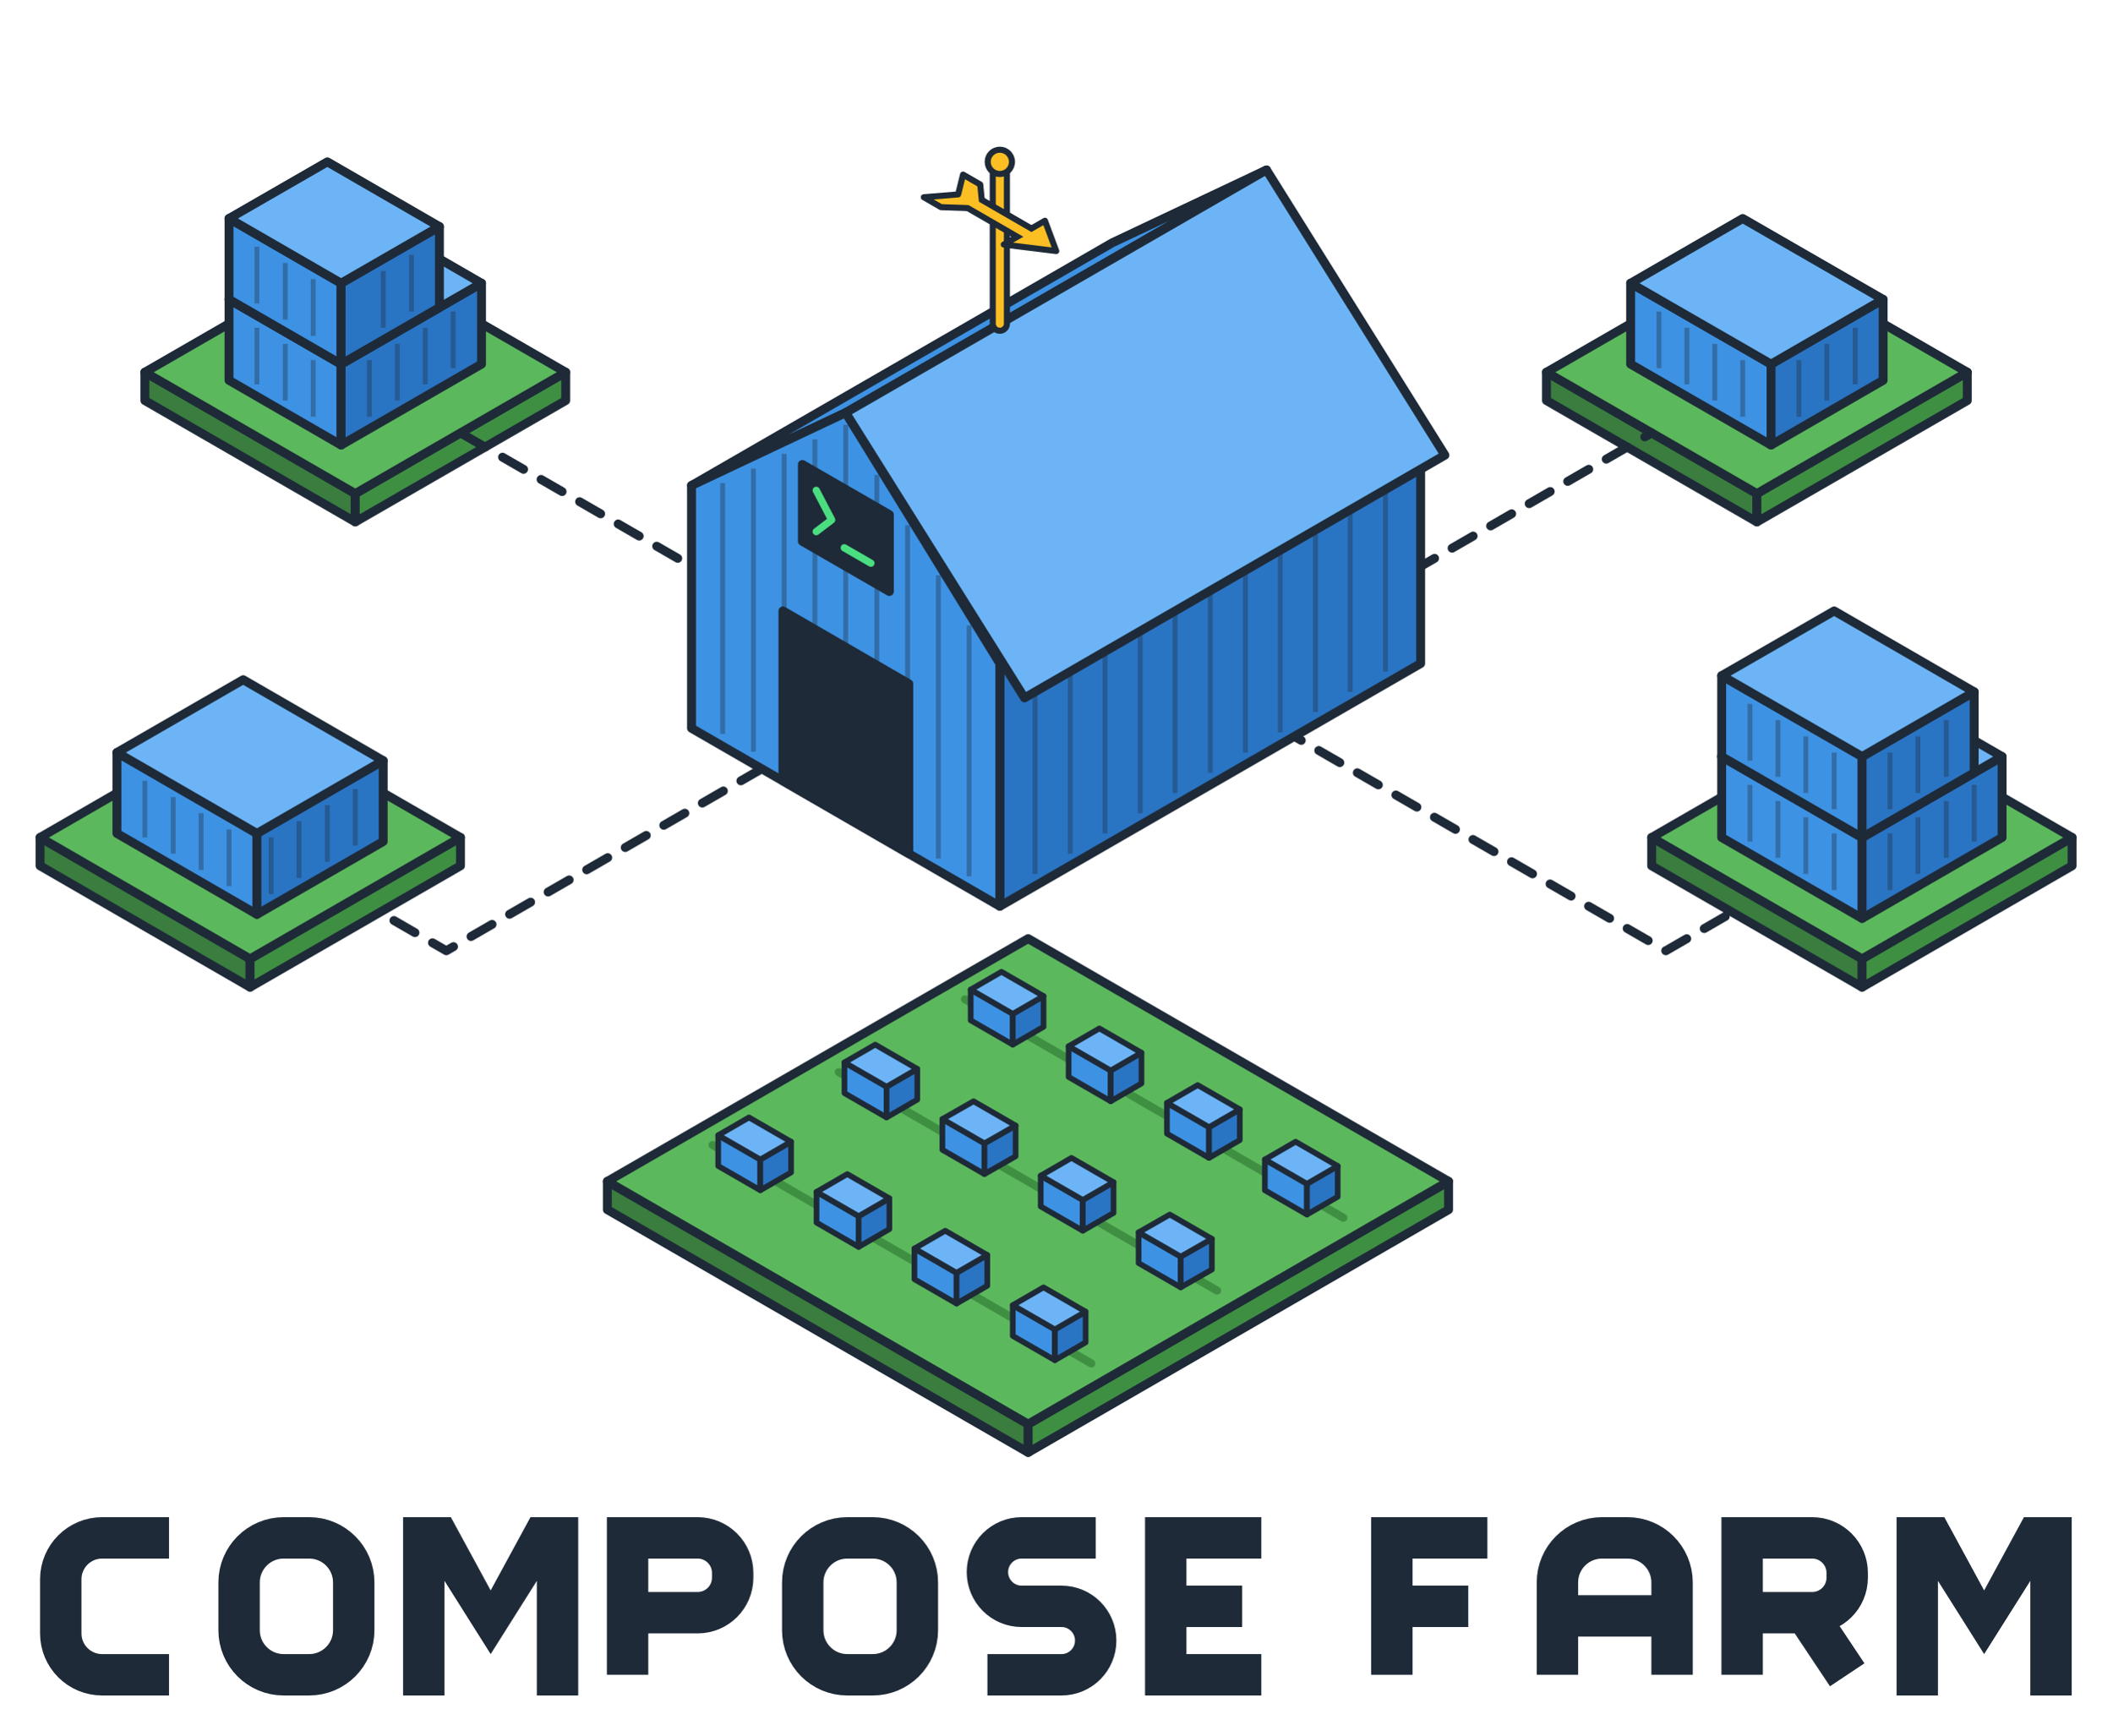
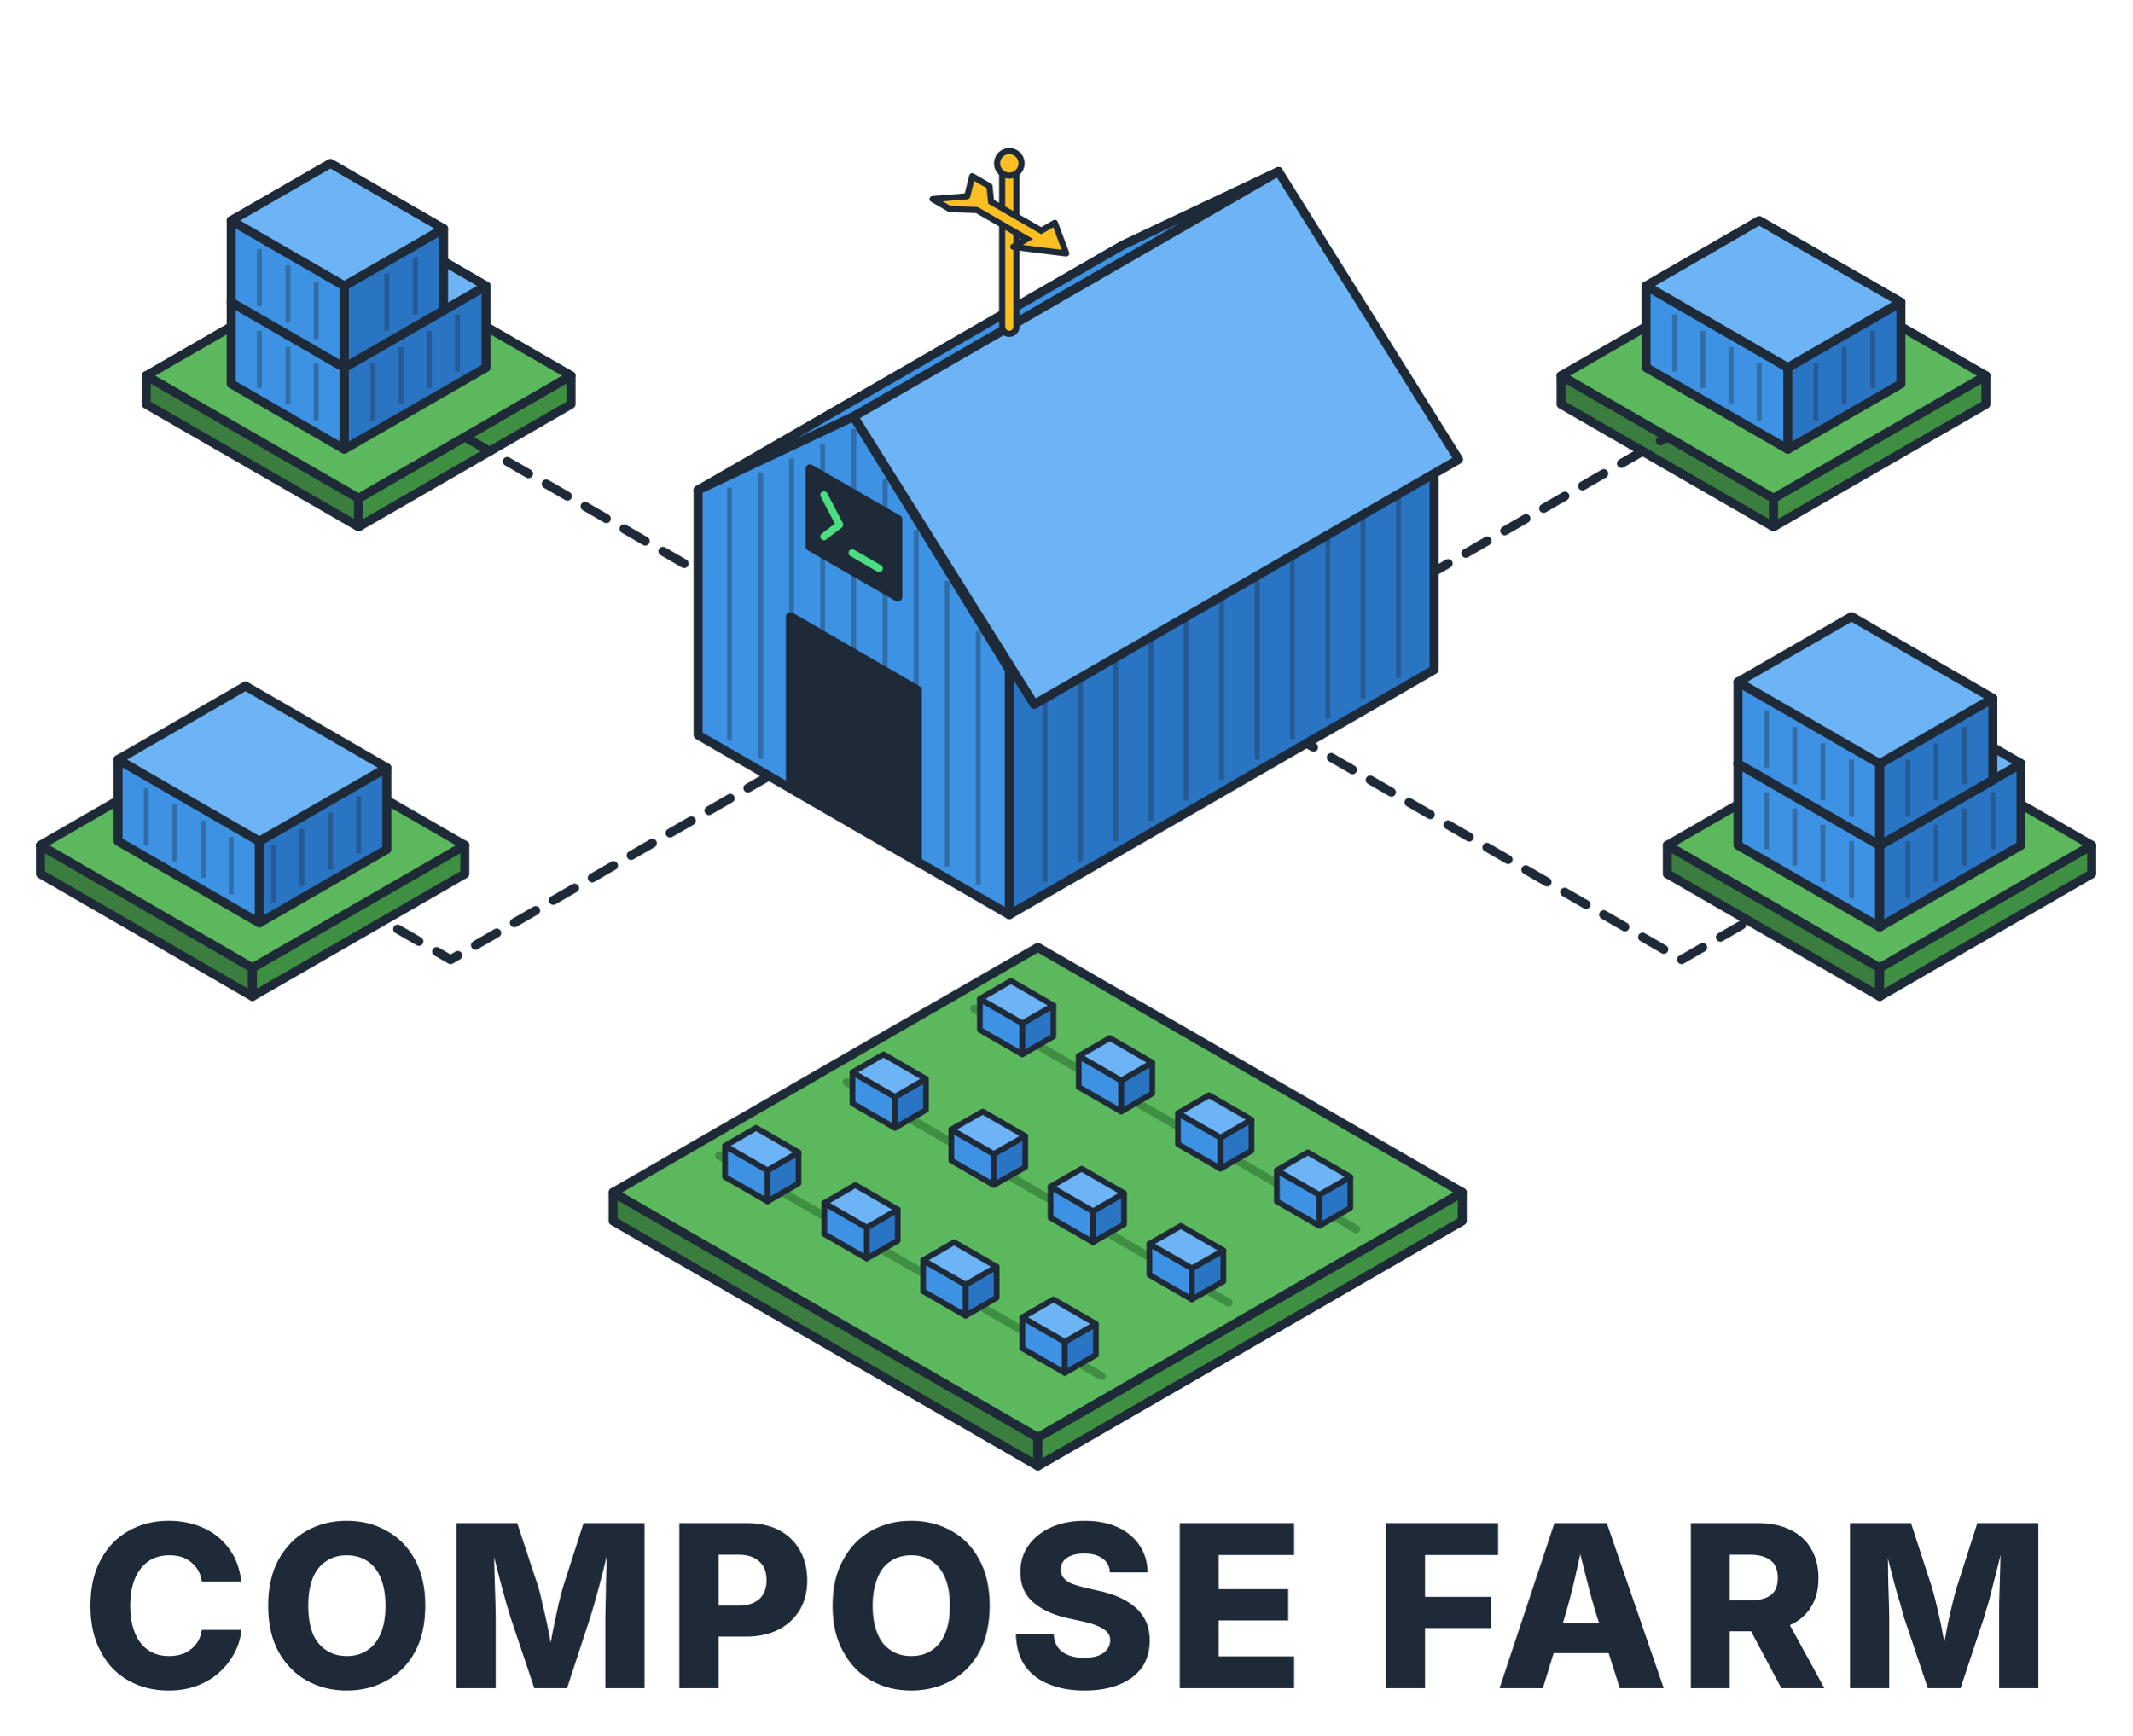
- <svg xmlns="http://www.w3.org/2000/svg" viewBox="139 28 522 429" width="522" height="429" role="img" aria-label="Compose Farm">
+ <svg xmlns="http://www.w3.org/2000/svg" viewBox="139 28 522 425" width="522" height="425" role="img" aria-label="Compose Farm">
  <style>
.o{stroke:#1e2a38;stroke-width:2.2;stroke-linejoin:round}
.o.thin{stroke-width:1.4}
.rib{stroke:#1e2a38;stroke-opacity:.35;stroke-width:1.2}
.furrow{stroke:#3f8f43;stroke-width:2;stroke-linecap:round}
.dash{fill:none;stroke:#1e2a38;stroke-width:2.2;stroke-dasharray:6 5;stroke-linecap:round;stroke-linejoin:round}
.term{fill:none;stroke:#4ade80;stroke-width:1.8;stroke-linecap:round;stroke-linejoin:round;vector-effect:non-scaling-stroke}
.vcase{fill:none;stroke:#1e2a38;stroke-width:5;stroke-linecap:round;stroke-linejoin:round;vector-effect:non-scaling-stroke}
.vcore{fill:none;stroke:#fbbf24;stroke-width:2;stroke-linecap:round;stroke-linejoin:round;vector-effect:non-scaling-stroke}
.vfill{fill:#fbbf24;stroke:#1e2a38;stroke-width:1.5;stroke-linejoin:round;vector-effect:non-scaling-stroke}
- .word{fill:none;stroke:#1e2a38;stroke-width:13;stroke-linejoin:miter}
.wfill{fill:#1e2a38;stroke:none}
.pulse{display:none}
.spin{transform-origin:0 0;animation:spin 10s linear infinite}
@keyframes spin{0%{transform:rotate(0.0deg)}5%{transform:rotate(35.6deg)}10%{transform:rotate(64.5deg)}15%{transform:rotate(82.5deg)}20%{transform:rotate(89.6deg)}25%{transform:rotate(90.0deg)}30%{transform:rotate(90.4deg)}35%{transform:rotate(97.5deg)}40%{transform:rotate(115.5deg)}45%{transform:rotate(144.4deg)}50%{transform:rotate(180.0deg)}55%{transform:rotate(215.6deg)}60%{transform:rotate(244.5deg)}65%{transform:rotate(262.5deg)}70%{transform:rotate(269.6deg)}75%{transform:rotate(270.0deg)}80%{transform:rotate(270.4deg)}85%{transform:rotate(277.5deg)}90%{transform:rotate(295.5deg)}95%{transform:rotate(324.4deg)}100%{transform:rotate(360.0deg)}}
.pulse{display:inline;fill:none;stroke-width:4.5;stroke-linecap:round;stroke-dasharray:12 200;stroke-dashoffset:12;animation:pulse 2.8s linear infinite}
.pulse.out{stroke:#facc15;filter:drop-shadow(0 0 3px #f59e0b)}
.pulse.back{stroke:#4ade80;filter:drop-shadow(0 0 3px #16a34a)}
@keyframes pulse{0%{stroke-dashoffset:12}65%,100%{stroke-dashoffset:-100}}
.crop{transform-box:fill-box;transform-origin:50% 100%;animation:grow 12s ease-out infinite both}
@keyframes grow{0%,78%{transform:scale(1)}84%,88%{transform:scale(0)}94%{transform:scale(1.15)}97%,100%{transform:scale(1)}}
.migrant{animation:migrate 12s ease-in-out infinite}
@keyframes migrate{0%,36%{transform:translate(0.0px,0.0px)}39%{transform:translate(0.0px,-14.0px)}44%{transform:translate(-12.1px,-30.0px)}51%{transform:translate(-24.2px,100.0px)}54%,86%{transform:translate(-24.2px,114.0px)}89%{transform:translate(-24.2px,100.0px)}94%{transform:translate(-12.1px,-30.0px)}98%{transform:translate(0.0px,-14.0px)}100%{transform:translate(0.0px,0.0px)}}
.cursor{animation:blink 1.2s steps(1) infinite}
@keyframes blink{50%{opacity:0}}
@media (prefers-reduced-motion:reduce){.spin,.crop,.migrant,.cursor{animation:none}.pulse{display:none}}
- @media (prefers-color-scheme:dark){.dash,.word{stroke:#e6edf3}.wfill{fill:#e6edf3}}
+ @media (prefers-color-scheme:dark){.dash{stroke:#e6edf3}.wfill{fill:#e6edf3}}
</style>
  <polygon class="o" points="174.8,120.0 226.8,150.0 226.8,157.0 174.8,127.0" fill="#3a7d3e" />
  <polygon class="o" points="278.8,120.0 226.8,150.0 226.8,157.0 278.8,127.0" fill="#3f8f43" />
  <polygon class="o" points="226.8,90.0 278.8,120.0 226.8,150.0 174.8,120.0" fill="#5cb85c" />
  <polygon class="o" points="521.2,120.0 573.2,150.0 573.2,157.0 521.2,127.0" fill="#3a7d3e" />
  <polygon class="o" points="625.2,120.0 573.2,150.0 573.2,157.0 625.2,127.0" fill="#3f8f43" />
  <polygon class="o" points="573.2,90.0 625.2,120.0 573.2,150.0 521.2,120.0" fill="#5cb85c" />
  <polygon class="o" points="195.6,122.0 223.3,138.0 223.3,118.0 195.6,102.0" fill="#3d92e3" />
  <polygon class="o" points="258.0,118.0 223.3,138.0 223.3,118.0 258.0,98.0" fill="#2a74c4" />
  <polygon class="o" points="230.3,82.0 258.0,98.0 223.3,118.0 195.6,102.0" fill="#6cb4f5" />
  <line class="rib" x1="202.5" y1="123.0" x2="202.5" y2="109.0" />
  <line class="rib" x1="209.5" y1="127.0" x2="209.5" y2="113.0" />
  <line class="rib" x1="216.4" y1="131.0" x2="216.4" y2="117.0" />
  <line class="rib" x1="251.0" y1="119.0" x2="251.0" y2="105.0" />
  <line class="rib" x1="244.1" y1="123.0" x2="244.1" y2="109.0" />
  <line class="rib" x1="237.2" y1="127.0" x2="237.2" y2="113.0" />
  <line class="rib" x1="230.3" y1="131.0" x2="230.3" y2="117.0" />
  <polygon class="o" points="542.0,118.0 576.7,138.0 576.7,118.0 542.0,98.0" fill="#3d92e3" />
  <polygon class="o" points="604.4,122.0 576.7,138.0 576.7,118.0 604.4,102.0" fill="#2a74c4" />
  <polygon class="o" points="569.7,82.0 604.4,102.0 576.7,118.0 542.0,98.0" fill="#6cb4f5" />
  <line class="rib" x1="549.0" y1="119.0" x2="549.0" y2="105.0" />
  <line class="rib" x1="555.9" y1="123.0" x2="555.9" y2="109.0" />
  <line class="rib" x1="562.8" y1="127.0" x2="562.8" y2="113.0" />
  <line class="rib" x1="569.7" y1="131.0" x2="569.7" y2="117.0" />
  <line class="rib" x1="597.5" y1="123.0" x2="597.5" y2="109.0" />
  <line class="rib" x1="590.5" y1="127.0" x2="590.5" y2="113.0" />
  <line class="rib" x1="583.6" y1="131.0" x2="583.6" y2="117.0" />
  <path class="dash" d="M344.6,188.0 L252.8,135.0" />
  <path class="pulse out" pathLength="100" style="animation-delay:-0.0s" d="M344.6,188.0 L252.8,135.0" />
  <path class="pulse back" pathLength="100" style="animation-delay:-1.4s" d="M252.8,135.0 L344.6,188.0" />
  <path class="dash" d="M469.3,180.0 L547.2,135.0" />
  <path class="pulse out" pathLength="100" style="animation-delay:-0.7s" d="M469.3,180.0 L547.2,135.0" />
  <path class="pulse back" pathLength="100" style="animation-delay:-2.1s" d="M547.2,135.0 L469.3,180.0" />
  <path class="dash" d="M327.3,218.0 L249.3,263.0 L209.5,240.0" />
  <path class="pulse out" pathLength="100" style="animation-delay:-1.4s" d="M327.3,218.0 L249.3,263.0 L209.5,240.0" />
  <path class="pulse back" pathLength="100" style="animation-delay:-2.8s" d="M209.5,240.0 L249.3,263.0 L327.3,218.0" />
  <path class="dash" d="M455.4,208.0 L550.7,263.0 L590.5,240.0" />
  <path class="pulse out" pathLength="100" style="animation-delay:-2.1s" d="M455.4,208.0 L550.7,263.0 L590.5,240.0" />
  <path class="pulse back" pathLength="100" style="animation-delay:-3.5s" d="M590.5,240.0 L550.7,263.0 L455.4,208.0" />
  <polygon class="o" points="413.9,88.0 452.0,70.0 348.0,130.0 309.9,148.0" fill="#3d92e3" />
  <polygon class="o" points="490.1,192.0 386.1,252.0 386.1,192.0 490.1,132.0" fill="#2a74c4" />
  <line class="rib" x1="481.4" y1="194.0" x2="481.4" y2="140.0" />
  <line class="rib" x1="472.7" y1="199.0" x2="472.7" y2="145.0" />
  <line class="rib" x1="464.1" y1="204.0" x2="464.1" y2="150.0" />
  <line class="rib" x1="455.4" y1="209.0" x2="455.4" y2="155.0" />
  <line class="rib" x1="446.8" y1="214.0" x2="446.8" y2="160.0" />
  <line class="rib" x1="438.1" y1="219.0" x2="438.1" y2="165.0" />
  <line class="rib" x1="429.4" y1="224.0" x2="429.4" y2="170.0" />
  <line class="rib" x1="420.8" y1="229.0" x2="420.8" y2="175.0" />
  <line class="rib" x1="412.1" y1="234.0" x2="412.1" y2="180.0" />
  <line class="rib" x1="403.5" y1="239.0" x2="403.5" y2="185.0" />
  <line class="rib" x1="394.8" y1="244.0" x2="394.8" y2="190.0" />
  <polygon class="o" points="309.9,208.0 386.1,252.0 386.1,192.0 348.0,130.0 309.9,148.0" fill="#3d92e3" />
  <line class="rib" x1="317.6" y1="209.4" x2="317.6" y2="147.4" />
  <line class="rib" x1="325.2" y1="213.8" x2="325.2" y2="143.8" />
  <line class="rib" x1="332.8" y1="218.2" x2="332.8" y2="140.2" />
  <line class="rib" x1="340.4" y1="222.6" x2="340.4" y2="136.6" />
  <line class="rib" x1="348.0" y1="227.0" x2="348.0" y2="133.0" />
  <line class="rib" x1="355.7" y1="231.4" x2="355.7" y2="145.4" />
  <line class="rib" x1="363.3" y1="235.8" x2="363.3" y2="157.8" />
  <line class="rib" x1="370.9" y1="240.2" x2="370.9" y2="170.2" />
  <line class="rib" x1="378.5" y1="244.6" x2="378.5" y2="182.6" />
  <polygon class="o" points="452.0,70.0 496.1,140.5 392.2,200.5 348.0,130.0" fill="#6cb4f5" />
  <polygon class="o" points="332.5,221.0 363.6,239.0 363.6,197.0 332.5,179.0" fill="#1e2a38" />
  <polygon class="o" points="337.3,161.8 358.8,174.2 358.8,155.2 337.3,142.8" fill="#1e2a38" />
  <g transform="matrix(17.32 10.00 0 -20.00 348.0 230.0)">
    <path class="term" d="M-0.42,3.83 L-0.2,3.575 L-0.42,3.32" />
    <path class="term cursor" d="M-0.02,3.32 H0.36" />
  </g>
  <polygon class="o" points="289.1,320.0 393.1,380.0 393.1,387.0 289.1,327.0" fill="#3a7d3e" />
  <polygon class="o" points="497.0,320.0 393.1,380.0 393.1,387.0 497.0,327.0" fill="#3f8f43" />
  <polygon class="o" points="393.1,260.0 497.0,320.0 393.1,380.0 289.1,320.0" fill="#5cb85c" />
  <line class="furrow" x1="377.5" y1="275.0" x2="471.0" y2="329.0" />
  <line class="furrow" x1="346.3" y1="293.0" x2="439.8" y2="347.0" />
  <line class="furrow" x1="315.1" y1="311.0" x2="408.7" y2="365.0" />
  <g class="crop" style="animation-delay:0.00s">
    <polygon class="o thin" points="378.9,280.2 389.3,286.2 389.3,278.6 378.9,272.6" fill="#3d92e3" />
    <polygon class="o thin" points="396.9,281.8 389.3,286.2 389.3,278.6 396.9,274.2" fill="#2a74c4" />
    <polygon class="o thin" points="386.5,268.2 396.9,274.2 389.3,278.6 378.9,272.6" fill="#6cb4f5" />
  </g>
  <g class="crop" style="animation-delay:0.12s">
    <polygon class="o thin" points="347.7,298.2 358.1,304.2 358.1,296.6 347.7,290.6" fill="#3d92e3" />
    <polygon class="o thin" points="365.7,299.8 358.1,304.2 358.1,296.6 365.7,292.2" fill="#2a74c4" />
    <polygon class="o thin" points="355.3,286.2 365.7,292.2 358.1,296.6 347.7,290.6" fill="#6cb4f5" />
  </g>
  <g class="crop" style="animation-delay:0.12s">
    <polygon class="o thin" points="403.1,294.2 413.5,300.2 413.5,292.6 403.1,286.6" fill="#3d92e3" />
    <polygon class="o thin" points="421.1,295.8 413.5,300.2 413.5,292.6 421.1,288.2" fill="#2a74c4" />
    <polygon class="o thin" points="410.7,282.2 421.1,288.2 413.5,292.6 403.1,286.6" fill="#6cb4f5" />
  </g>
  <g class="crop" style="animation-delay:0.24s">
    <polygon class="o thin" points="316.5,316.2 326.9,322.2 326.9,314.6 316.5,308.6" fill="#3d92e3" />
    <polygon class="o thin" points="334.5,317.8 326.9,322.2 326.9,314.6 334.5,310.2" fill="#2a74c4" />
    <polygon class="o thin" points="324.1,304.2 334.5,310.2 326.9,314.6 316.5,308.6" fill="#6cb4f5" />
  </g>
  <g class="crop" style="animation-delay:0.24s">
    <polygon class="o thin" points="371.9,312.2 382.3,318.2 382.3,310.6 371.9,304.6" fill="#3d92e3" />
    <polygon class="o thin" points="390.0,313.8 382.3,318.2 382.3,310.6 390.0,306.2" fill="#2a74c4" />
    <polygon class="o thin" points="379.6,300.2 390.0,306.2 382.3,310.6 371.9,304.6" fill="#6cb4f5" />
  </g>
  <g class="crop" style="animation-delay:0.24s">
    <polygon class="o thin" points="427.4,308.2 437.8,314.2 437.8,306.6 427.4,300.6" fill="#3d92e3" />
    <polygon class="o thin" points="445.4,309.8 437.8,314.2 437.8,306.6 445.4,302.2" fill="#2a74c4" />
    <polygon class="o thin" points="435.0,296.2 445.4,302.2 437.8,306.6 427.4,300.6" fill="#6cb4f5" />
  </g>
  <g class="crop" style="animation-delay:0.36s">
    <polygon class="o thin" points="340.8,330.2 351.2,336.2 351.2,328.6 340.8,322.6" fill="#3d92e3" />
    <polygon class="o thin" points="358.8,331.8 351.2,336.2 351.2,328.6 358.8,324.2" fill="#2a74c4" />
    <polygon class="o thin" points="348.4,318.2 358.8,324.2 351.2,328.6 340.8,322.6" fill="#6cb4f5" />
  </g>
  <g class="crop" style="animation-delay:0.36s">
    <polygon class="o thin" points="396.2,326.2 406.6,332.2 406.6,324.6 396.2,318.6" fill="#3d92e3" />
    <polygon class="o thin" points="414.2,327.8 406.6,332.2 406.6,324.6 414.2,320.2" fill="#2a74c4" />
    <polygon class="o thin" points="403.8,314.2 414.2,320.2 406.6,324.6 396.2,318.6" fill="#6cb4f5" />
  </g>
  <g class="crop" style="animation-delay:0.36s">
    <polygon class="o thin" points="451.6,322.2 462.0,328.2 462.0,320.6 451.6,314.6" fill="#3d92e3" />
    <polygon class="o thin" points="469.6,323.8 462.0,328.2 462.0,320.6 469.6,316.2" fill="#2a74c4" />
    <polygon class="o thin" points="459.2,310.2 469.6,316.2 462.0,320.6 451.6,314.6" fill="#6cb4f5" />
  </g>
  <g class="crop" style="animation-delay:0.48s">
    <polygon class="o thin" points="365.0,344.2 375.4,350.2 375.4,342.6 365.0,336.6" fill="#3d92e3" />
    <polygon class="o thin" points="383.0,345.8 375.4,350.2 375.4,342.6 383.0,338.2" fill="#2a74c4" />
    <polygon class="o thin" points="372.6,332.2 383.0,338.2 375.4,342.6 365.0,336.6" fill="#6cb4f5" />
  </g>
  <g class="crop" style="animation-delay:0.48s">
    <polygon class="o thin" points="420.4,340.2 430.8,346.2 430.8,338.6 420.4,332.6" fill="#3d92e3" />
    <polygon class="o thin" points="438.5,341.8 430.8,346.2 430.8,338.6 438.5,334.2" fill="#2a74c4" />
    <polygon class="o thin" points="428.1,328.2 438.5,334.2 430.8,338.6 420.4,332.6" fill="#6cb4f5" />
  </g>
  <g class="crop" style="animation-delay:0.60s">
    <polygon class="o thin" points="389.3,358.2 399.7,364.2 399.7,356.6 389.3,350.6" fill="#3d92e3" />
    <polygon class="o thin" points="407.3,359.8 399.7,364.2 399.7,356.6 407.3,352.2" fill="#2a74c4" />
    <polygon class="o thin" points="396.9,346.2 407.3,352.2 399.7,356.6 389.3,350.6" fill="#6cb4f5" />
  </g>
  <polygon class="o" points="148.9,235.0 200.8,265.0 200.8,272.0 148.9,242.0" fill="#3a7d3e" />
  <polygon class="o" points="252.8,235.0 200.8,265.0 200.8,272.0 252.8,242.0" fill="#3f8f43" />
  <polygon class="o" points="200.8,205.0 252.8,235.0 200.8,265.0 148.9,235.0" fill="#5cb85c" />
  <polygon class="o" points="547.2,235.0 599.2,265.0 599.2,272.0 547.2,242.0" fill="#3a7d3e" />
  <polygon class="o" points="651.1,235.0 599.2,265.0 599.2,272.0 651.1,242.0" fill="#3f8f43" />
  <polygon class="o" points="599.2,205.0 651.1,235.0 599.2,265.0 547.2,235.0" fill="#5cb85c" />
  <polygon class="o" points="167.9,234.0 202.5,254.0 202.5,234.0 167.9,214.0" fill="#3d92e3" />
  <polygon class="o" points="233.7,236.0 202.5,254.0 202.5,234.0 233.7,216.0" fill="#2a74c4" />
  <polygon class="o" points="199.1,196.0 233.7,216.0 202.5,234.0 167.9,214.0" fill="#6cb4f5" />
  <line class="rib" x1="174.8" y1="235.0" x2="174.8" y2="221.0" />
  <line class="rib" x1="181.8" y1="239.0" x2="181.8" y2="225.0" />
  <line class="rib" x1="188.7" y1="243.0" x2="188.7" y2="229.0" />
  <line class="rib" x1="195.6" y1="247.0" x2="195.6" y2="233.0" />
  <line class="rib" x1="226.8" y1="237.0" x2="226.8" y2="223.0" />
  <line class="rib" x1="219.9" y1="241.0" x2="219.9" y2="227.0" />
  <line class="rib" x1="212.9" y1="245.0" x2="212.9" y2="231.0" />
  <line class="rib" x1="206.0" y1="249.0" x2="206.0" y2="235.0" />
  <polygon class="o" points="564.5,235.0 599.2,255.0 599.2,235.0 564.5,215.0" fill="#3d92e3" />
  <polygon class="o" points="633.8,235.0 599.2,255.0 599.2,235.0 633.8,215.0" fill="#2a74c4" />
  <polygon class="o" points="599.2,195.0 633.8,215.0 599.2,235.0 564.5,215.0" fill="#6cb4f5" />
  <line class="rib" x1="571.5" y1="236.0" x2="571.5" y2="222.0" />
  <line class="rib" x1="578.4" y1="240.0" x2="578.4" y2="226.0" />
  <line class="rib" x1="585.3" y1="244.0" x2="585.3" y2="230.0" />
  <line class="rib" x1="592.3" y1="248.0" x2="592.3" y2="234.0" />
  <line class="rib" x1="626.9" y1="236.0" x2="626.9" y2="222.0" />
  <line class="rib" x1="620.0" y1="240.0" x2="620.0" y2="226.0" />
  <line class="rib" x1="613.0" y1="244.0" x2="613.0" y2="230.0" />
  <line class="rib" x1="606.1" y1="248.0" x2="606.1" y2="234.0" />
  <polygon class="o" points="564.5,215.0 599.2,235.0 599.2,215.0 564.5,195.0" fill="#3d92e3" />
  <polygon class="o" points="626.9,219.0 599.2,235.0 599.2,215.0 626.9,199.0" fill="#2a74c4" />
  <polygon class="o" points="592.3,179.0 626.9,199.0 599.2,215.0 564.5,195.0" fill="#6cb4f5" />
  <line class="rib" x1="571.5" y1="216.0" x2="571.5" y2="202.0" />
  <line class="rib" x1="578.4" y1="220.0" x2="578.4" y2="206.0" />
  <line class="rib" x1="585.3" y1="224.0" x2="585.3" y2="210.0" />
  <line class="rib" x1="592.3" y1="228.0" x2="592.3" y2="214.0" />
  <line class="rib" x1="620.0" y1="220.0" x2="620.0" y2="206.0" />
  <line class="rib" x1="613.0" y1="224.0" x2="613.0" y2="210.0" />
  <line class="rib" x1="606.1" y1="228.0" x2="606.1" y2="214.0" />
  <g class="migrant">
    <polygon class="o" points="195.6,102.0 223.3,118.0 223.3,98.0 195.6,82.0" fill="#3d92e3" />
    <polygon class="o" points="247.6,104.0 223.3,118.0 223.3,98.0 247.6,84.0" fill="#2a74c4" />
    <polygon class="o" points="219.9,68.0 247.6,84.0 223.3,98.0 195.6,82.0" fill="#6cb4f5" />
    <line class="rib" x1="202.5" y1="103.0" x2="202.5" y2="89.0" />
    <line class="rib" x1="209.5" y1="107.0" x2="209.5" y2="93.0" />
    <line class="rib" x1="216.4" y1="111.0" x2="216.4" y2="97.0" />
    <line class="rib" x1="240.7" y1="105.0" x2="240.7" y2="91.0" />
    <line class="rib" x1="233.7" y1="109.0" x2="233.7" y2="95.0" />
  </g>
  <path class="vcase" d="M386.1,108.0 V69.0" />
  <path class="vcore" d="M386.1,108.0 V69.0" />
  <g transform="translate(386.1 82.0) matrix(12.12 7.00 -12.12 7.00 0 0)">
    <g class="spin">
      <path class="vcase" d="M-0.7,0 H0.6" />
      <polygon class="vfill" points="1.15,0 0.5,0.42 0.5,-0.42" />
      <polygon class="vfill" points="-0.35,0 -0.8,0.4 -1.15,0.4 -0.85,0 -1.15,-0.4 -0.8,-0.4" />
      <path class="vcore" d="M-0.7,0 H0.6" />
    </g>
  </g>
  <circle class="vfill" cx="386.1" cy="68.0" r="3" />
-   <g class="word" transform="translate(148.9 403.0) scale(0.787)">
-     <path d="M40.5,6.5 H19.5 A13,13 0 0 0 6.5,19.5 V36.5 A13,13 0 0 0 19.5,49.5 H40.5" />
-     <path d="M76.5,6.5 H84.5 A14,14 0 0 1 98.5,20.5 V35.5 A14,14 0 0 1 84.5,49.5 H76.5 A14,14 0 0 1 62.5,35.5 V20.5 A14,14 0 0 1 76.5,6.5 Z" />
-     <polygon class="wfill" points="114,56 114,0 129,0 141.5,23 154,0 169,0 169,56 156,56 156,20 141.5,43 127,20 127,56" />
-     <path d="M184.5,49.5 V6.5 H206.5 A11,11 0 0 1 217.5,17.5 V19 A11,11 0 0 1 206.5,30 H184.5" />
-     <path d="M253.5,6.5 H261.5 A14,14 0 0 1 275.5,20.5 V35.5 A14,14 0 0 1 261.5,49.5 H253.5 A14,14 0 0 1 239.5,35.5 V20.5 A14,14 0 0 1 253.5,6.5 Z" />
-     <path d="M331.5,6.5 H308.25 A10.75,10.75 0 0 0 308.25,28.0 H320.75 A10.75,10.75 0 0 1 320.75,49.5 H297.5" />
-     <path d="M383.5,6.5 H353.5 V49.5 H383.5 M353.5,28.0 H377.5" />
-     <path d="M454.5,6.5 H424.5 V49.5 M424.5,28.0 H448.5" />
-     <path d="M476.5,49.5 V20.5 A14,14 0 0 1 490.5,6.5 H498.5 A14,14 0 0 1 512.5,20.5 V49.5 M476.5,31.0 H512.5" />
-     <path d="M534.5,49.5 V6.5 H556.5 A11,11 0 0 1 567.5,17.5 V19 A11,11 0 0 1 556.5,30 H534.5 M554.5,30 L567.5,49.5" />
-     <polygon class="wfill" points="583,56 583,0 598,0 610.5,23 623,0 638,0 638,56 625,56 625,20 610.5,43 596,20 596,56" />
-   </g>
+   <path class="wfill" transform="translate(158.9 401.0) scale(0.7216)" d="M29.6 56.8Q22 56.8 16 53.4Q10 50.1 6.6 43.6Q3.1 37.2 3.1 28Q3.1 18.8 6.6 12.4Q10.1 5.9 16.1 2.6Q22.1 -0.8 29.6 -0.8Q34.6 -0.8 38.8 0.6Q43.1 2 46.3 4.6Q49.6 7.3 51.7 11.1Q53.7 14.9 54.3 19.8H40.9Q40.6 17.7 39.7 16.1Q38.7 14.4 37.3 13.3Q35.9 12.1 34.1 11.5Q32.2 10.9 29.9 10.9Q25.8 10.9 22.8 12.9Q19.8 15 18.2 18.8Q16.6 22.6 16.6 28Q16.6 33.6 18.3 37.5Q19.9 41.3 22.9 43.2Q25.8 45.1 29.8 45.1Q32.1 45.1 34 44.5Q35.9 43.9 37.3 42.7Q38.7 41.6 39.7 39.9Q40.6 38.3 40.9 36.2H54.3Q54 40 52.2 43.6Q50.4 47.2 47.3 50.2Q44.2 53.2 39.7 55Q35.3 56.8 29.6 56.8Z M90.1 56.8Q82.5 56.8 76.5 53.4Q70.5 50.1 66.9 43.6Q63.4 37.2 63.4 28Q63.4 18.8 66.9 12.4Q70.5 5.9 76.5 2.6Q82.5 -0.8 90.1 -0.8Q97.6 -0.8 103.6 2.6Q109.7 5.9 113.2 12.4Q116.7 18.8 116.7 28Q116.7 37.2 113.2 43.7Q109.7 50.1 103.6 53.4Q97.6 56.8 90.1 56.8ZM90.1 45.1Q94.1 45.1 97.1 43.1Q100 41.2 101.6 37.4Q103.2 33.6 103.2 28Q103.2 22.5 101.6 18.6Q100 14.8 97.1 12.9Q94.1 10.9 90.1 10.9Q86 10.9 83.1 12.9Q80.1 14.8 78.5 18.7Q77 22.5 77 28Q77 33.6 78.5 37.4Q80.1 41.2 83.1 43.1Q86 45.1 90.1 45.1Z M127.3 56V0H147.9L155.1 21.8Q155.7 23.8 156.4 27.1Q157.2 30.4 158 34.1Q158.8 37.9 159.4 41.4Q160.1 44.9 160.5 47.4H158Q158.4 44.9 159.1 41.4Q159.7 37.9 160.5 34.1Q161.3 30.4 162 27.1Q162.8 23.8 163.4 21.8L170.4 0H191.1V56H177.8V31.9Q177.8 30 177.9 27Q178 24.1 178 20.6Q178.1 17.2 178.2 13.7Q178.3 10.1 178.3 7.1H179.1Q178.4 10.4 177.6 14Q176.7 17.6 175.8 21Q174.9 24.4 174.1 27.2Q173.3 30 172.7 31.9L164.8 56H153.7L145.6 31.9Q145 30 144.2 27.2Q143.4 24.4 142.5 21Q141.6 17.6 140.7 14.1Q139.8 10.5 139 7.1H140Q140 10.1 140.1 13.6Q140.2 17.1 140.3 20.6Q140.4 24.1 140.5 27Q140.6 30 140.6 31.9V56Z M202.9 56V0H225.9Q232.2 0 236.8 2.4Q241.4 4.9 243.8 9.2Q246.3 13.6 246.3 19.4Q246.3 25.1 243.8 29.4Q241.2 33.7 236.6 36.1Q231.9 38.5 225.5 38.5H211.3V28H223.1Q226.2 28 228.3 26.9Q230.4 25.9 231.5 23.9Q232.5 21.9 232.5 19.4Q232.5 16.7 231.5 14.8Q230.4 12.9 228.3 11.8Q226.2 10.7 223.1 10.7H216.2V56Z M281.6 56.8Q274 56.8 268 53.4Q262 50.1 258.5 43.6Q254.9 37.2 254.9 28Q254.9 18.8 258.5 12.4Q262 5.9 268 2.6Q274 -0.8 281.6 -0.8Q289.1 -0.8 295.2 2.6Q301.2 5.9 304.7 12.4Q308.2 18.8 308.2 28Q308.2 37.2 304.7 43.7Q301.2 50.1 295.2 53.4Q289.1 56.8 281.6 56.8ZM281.6 45.1Q285.7 45.1 288.6 43.1Q291.5 41.2 293.1 37.4Q294.7 33.6 294.7 28Q294.7 22.5 293.1 18.6Q291.5 14.8 288.6 12.9Q285.7 10.9 281.6 10.9Q277.5 10.9 274.6 12.9Q271.6 14.8 270.1 18.7Q268.5 22.5 268.5 28Q268.5 33.6 270.1 37.4Q271.6 41.2 274.6 43.1Q277.5 45.1 281.6 45.1Z M340.4 56.8Q333.4 56.8 328.2 54.6Q323 52.5 320.1 48.3Q317.2 44 317.1 37.5H329.9Q330 40.2 331.3 42.1Q332.6 43.9 334.9 44.8Q337.2 45.7 340.2 45.7Q343 45.7 345 45Q347 44.2 348 42.9Q349.1 41.5 349.1 39.7Q349.1 38.1 348.1 37Q347.1 35.9 345.1 35Q343.1 34.1 340 33.4L334.1 32.1Q326.9 30.4 322.7 26.6Q318.6 22.9 318.6 16.6Q318.6 11.4 321.4 7.5Q324.2 3.6 329.1 1.4Q334 -0.8 340.4 -0.8Q346.9 -0.8 351.7 1.4Q356.4 3.6 359.1 7.6Q361.7 11.5 361.8 16.7H349Q348.8 13.6 346.5 12Q344.3 10.3 340.3 10.3Q337.7 10.3 335.9 11Q334.1 11.7 333.2 12.9Q332.3 14.1 332.3 15.7Q332.3 17.4 333.3 18.6Q334.3 19.8 336.2 20.6Q338.1 21.3 340.6 21.9L345.4 23Q349.5 23.9 352.7 25.4Q355.8 26.9 358 28.9Q360.2 31 361.4 33.7Q362.5 36.4 362.5 39.8Q362.5 45.1 359.9 48.9Q357.2 52.7 352.3 54.7Q347.3 56.8 340.4 56.8Z M372.7 56V0H411.5V10.8H385.9V22.4H409.5V33H385.9V45.2H411.5V56Z M442.6 56V0H480.7V10.8H455.9V25H478.2V35.6H455.9V56Z M481.2 56 499.8 0H517.6L536.9 56H522L514.2 31.5Q512.3 25.4 510.6 18.5Q508.8 11.6 507.1 4.2H510Q508.3 11.7 506.8 18.5Q505.2 25.4 503.4 31.5L495.9 56ZM493.9 44.1V33.9H524.2V44.1Z M546.1 56V0H569Q575.3 0 579.9 2.3Q584.5 4.5 586.9 8.7Q589.4 12.9 589.4 18.6Q589.4 24.4 586.9 28.4Q584.4 32.5 579.7 34.6Q575 36.7 568.6 36.7H554V26.2H566.2Q569.3 26.2 571.4 25.4Q573.5 24.6 574.6 22.9Q575.6 21.2 575.6 18.6Q575.6 16 574.6 14.2Q573.5 12.5 571.4 11.6Q569.3 10.7 566.2 10.7H559.3V56ZM576.8 56 563.2 30.4H577.4L591.4 56Z M600.1 56V0H620.8L627.9 21.8Q628.5 23.8 629.3 27.1Q630.1 30.4 630.9 34.1Q631.6 37.9 632.3 41.4Q633 44.9 633.4 47.4H630.9Q631.3 44.9 631.9 41.4Q632.6 37.9 633.3 34.1Q634.1 30.4 634.9 27.1Q635.7 23.8 636.3 21.8L643.3 0H664V56H650.7V31.9Q650.7 30 650.7 27Q650.8 24.1 650.9 20.6Q651 17.2 651.1 13.7Q651.2 10.1 651.2 7.1H652Q651.3 10.4 650.4 14Q649.5 17.6 648.6 21Q647.8 24.4 647 27.2Q646.1 30 645.6 31.9L637.6 56H626.5L618.4 31.9Q617.9 30 617.1 27.2Q616.2 24.4 615.3 21Q614.4 17.6 613.5 14.1Q612.6 10.5 611.9 7.1H612.8Q612.9 10.1 613 13.6Q613 17.1 613.1 20.6Q613.2 24.1 613.3 27Q613.4 30 613.4 31.9V56Z" />
</svg>
